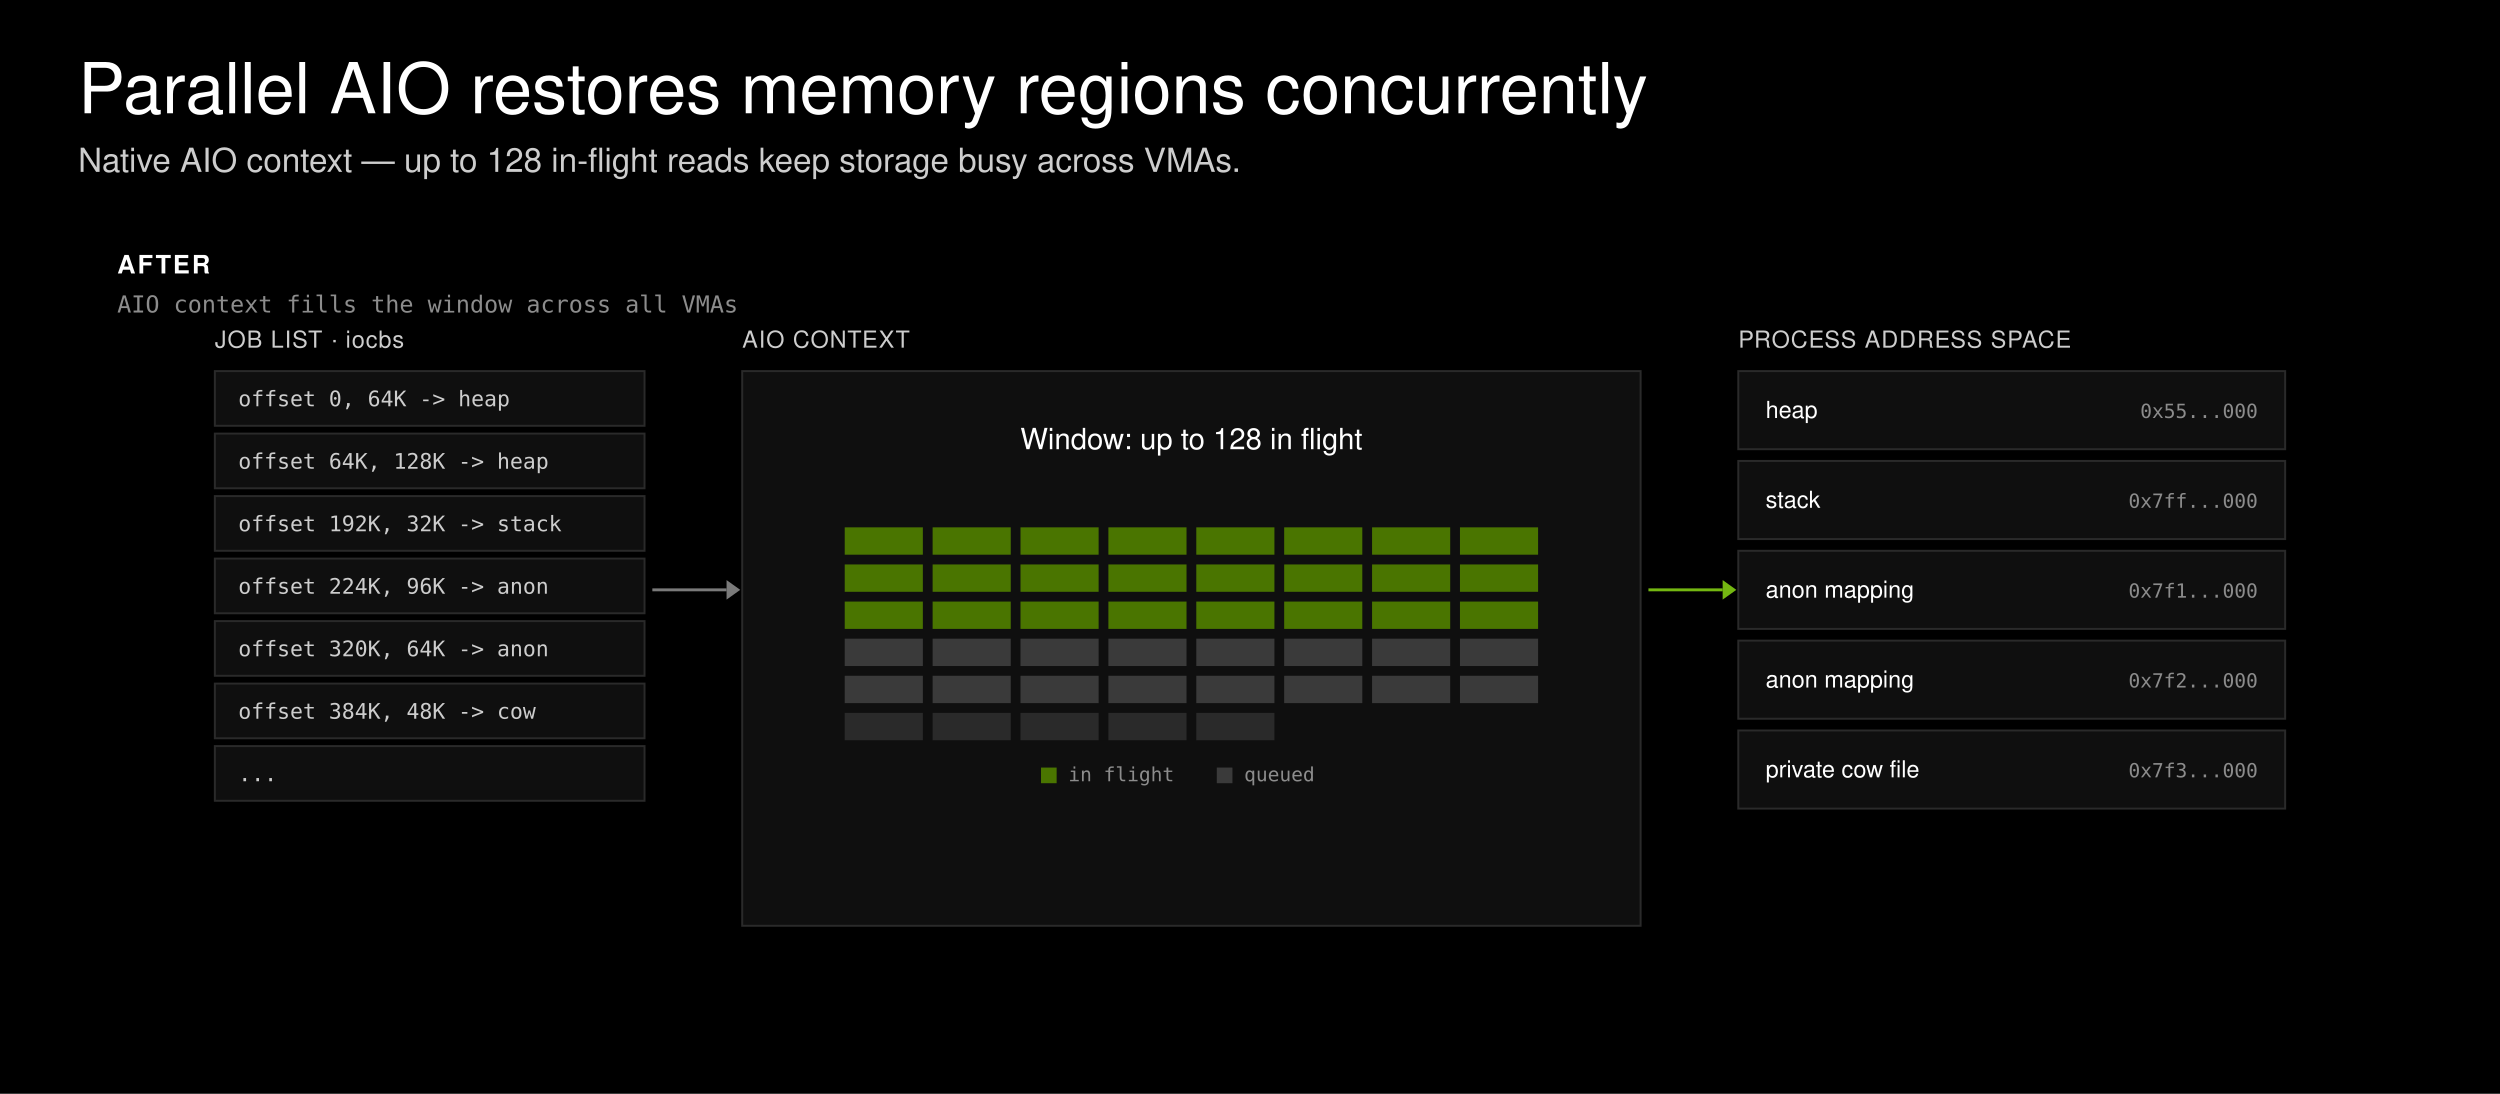
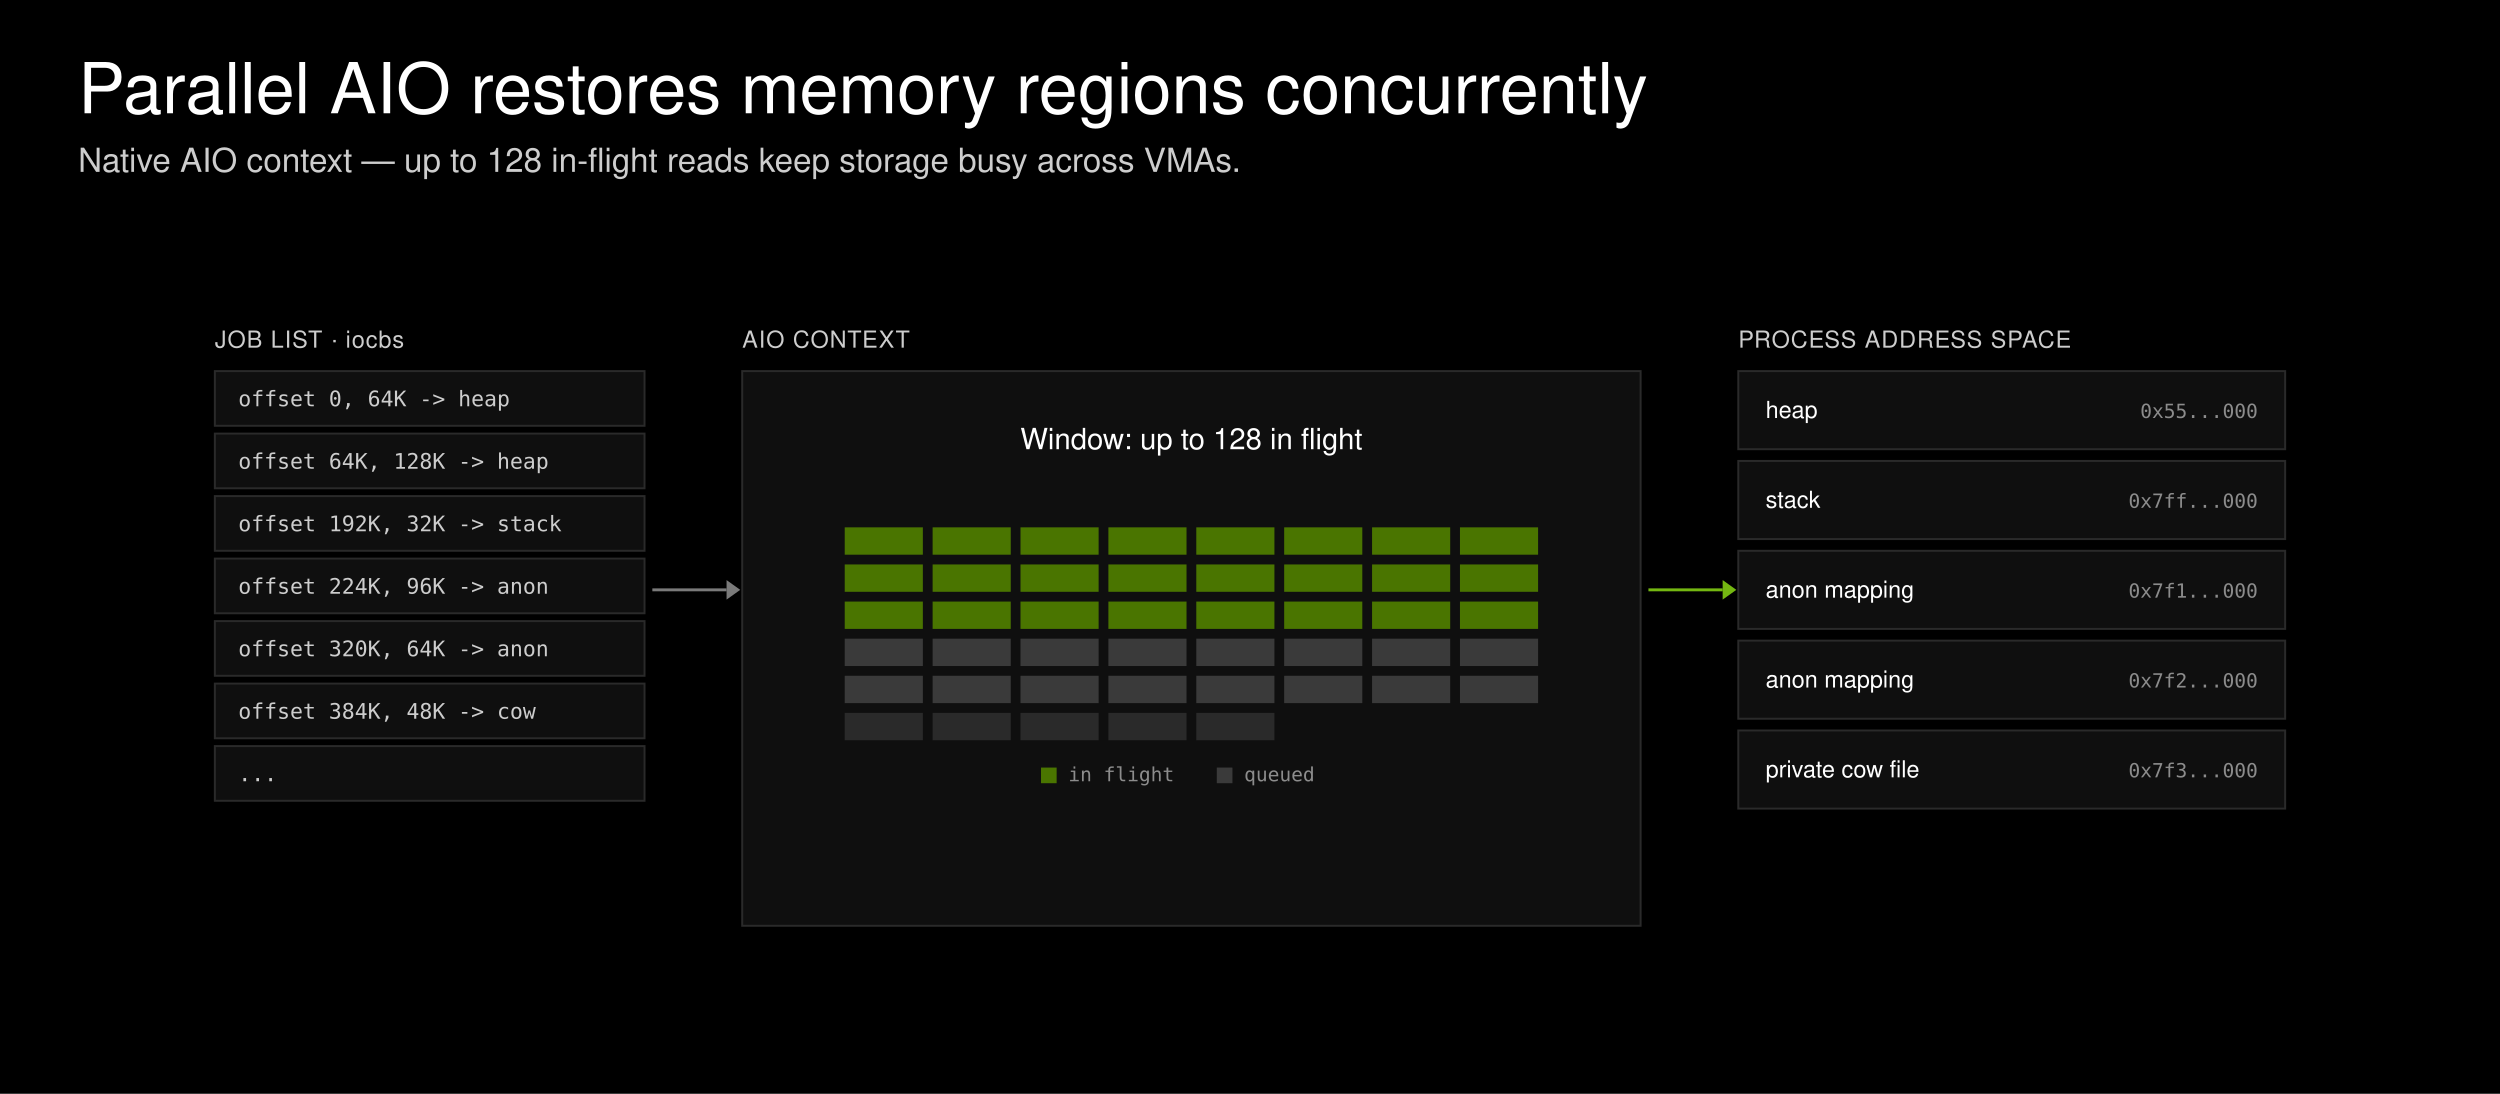
<svg xmlns="http://www.w3.org/2000/svg" width="1280" height="560" viewBox="0 0 1280 560" role="img" aria-label="Parallel AIO restore pipeline overlaps memory-region reads">
  <rect width="1280" height="560" fill="#000000" />
  <style>
  .title { font-family: "Helvetica Neue", Helvetica, Geist, Arial, sans-serif; font-size: 36px; font-weight: 300; fill: #ffffff; }
  .subtitle { font-family: "Helvetica Neue", Helvetica, Geist, Arial, sans-serif; font-size: 17px; font-weight: 300; fill: #cdcdcd; }
  .panel-label { font-family: Geist, "Helvetica Neue", Helvetica, Arial, sans-serif; font-size: 13px; font-weight: 600; fill: #ffffff; letter-spacing: 0.08em; text-transform: uppercase; }
  .panel-sub { font-family: "Geist Mono", "SF Mono", Menlo, Consolas, monospace; font-size: 12px; font-weight: 400; fill: #8c8c8c; }
  .section-label { font-family: Geist, "Helvetica Neue", Helvetica, Arial, sans-serif; font-size: 12px; font-weight: 500; fill: #cdcdcd; letter-spacing: 0.04em; text-transform: uppercase; }
  .card-title { font-family: Geist, "Helvetica Neue", Helvetica, Arial, sans-serif; font-size: 15px; font-weight: 500; fill: #ffffff; }
  .card-meta { font-family: "Geist Mono", "SF Mono", Menlo, Consolas, monospace; font-size: 11px; font-weight: 400; fill: #8c8c8c; }
  .item { font-family: "Geist Mono", "SF Mono", Menlo, Consolas, monospace; font-size: 11px; font-weight: 400; fill: #cdcdcd; }
  .vma-label { font-family: Geist, "Helvetica Neue", Helvetica, Arial, sans-serif; font-size: 12px; font-weight: 500; fill: #ffffff; }
  .vma-addr { font-family: "Geist Mono", "SF Mono", Menlo, Consolas, monospace; font-size: 10px; font-weight: 400; fill: #8c8c8c; }
  .arrow-label { font-family: Geist, "Helvetica Neue", Helvetica, Arial, sans-serif; font-size: 12px; font-weight: 500; fill: #cdcdcd; }
  .arrow-meta { font-family: "Geist Mono", "SF Mono", Menlo, Consolas, monospace; font-size: 10px; font-weight: 400; fill: #8c8c8c; }
</style>
  <text class="title" x="40" y="58">Parallel AIO restores memory regions concurrently</text>
  <text class="subtitle" x="40" y="88">Native AIO context — up to 128 in-flight reads keep storage busy across VMAs.</text>
-   <text class="panel-label" x="60" y="140" fill="#74b711">AFTER</text>
-   <text class="panel-sub" x="60" y="160">AIO context fills the window across all VMAs</text>
  <text class="section-label" x="110.0" y="178">JOB LIST · iocbs</text>
  <text class="section-label" x="380.0" y="178">AIO CONTEXT</text>
  <text class="section-label" x="890.0" y="178">PROCESS ADDRESS SPACE</text>
  <rect x="110.0" y="190" width="220" height="28" fill="#0f0f0f" stroke="#2a2a2a" stroke-width="1" />
  <text class="item" x="122.0" y="208.0">offset 0,    64K -&gt; heap</text>
  <rect x="110.0" y="222" width="220" height="28" fill="#0f0f0f" stroke="#2a2a2a" stroke-width="1" />
  <text class="item" x="122.0" y="240.0">offset 64K,  128K -&gt; heap</text>
  <rect x="110.0" y="254" width="220" height="28" fill="#0f0f0f" stroke="#2a2a2a" stroke-width="1" />
  <text class="item" x="122.0" y="272.0">offset 192K, 32K -&gt; stack</text>
  <rect x="110.0" y="286" width="220" height="28" fill="#0f0f0f" stroke="#2a2a2a" stroke-width="1" />
  <text class="item" x="122.0" y="304.0">offset 224K, 96K -&gt; anon</text>
  <rect x="110.0" y="318" width="220" height="28" fill="#0f0f0f" stroke="#2a2a2a" stroke-width="1" />
  <text class="item" x="122.0" y="336.0">offset 320K, 64K -&gt; anon</text>
  <rect x="110.0" y="350" width="220" height="28" fill="#0f0f0f" stroke="#2a2a2a" stroke-width="1" />
  <text class="item" x="122.0" y="368.0">offset 384K, 48K -&gt; cow</text>
  <rect x="110.0" y="382" width="220" height="28" fill="#0f0f0f" stroke="#2a2a2a" stroke-width="1" />
  <text class="item" x="122.0" y="400.0">...</text>
  <rect x="380.0" y="190" width="460" height="284" fill="#0f0f0f" stroke="#2a2a2a" stroke-width="1" />
  <text class="card-title" x="610.0" y="230" text-anchor="middle">Window: up to 128 in flight</text>
  <rect x="432.5" y="270" width="40" height="14" fill="#4a7500" />
  <rect x="477.5" y="270" width="40" height="14" fill="#4a7500" />
  <rect x="522.5" y="270" width="40" height="14" fill="#4a7500" />
  <rect x="567.5" y="270" width="40" height="14" fill="#4a7500" />
  <rect x="612.5" y="270" width="40" height="14" fill="#4a7500" />
  <rect x="657.5" y="270" width="40" height="14" fill="#4a7500" />
  <rect x="702.5" y="270" width="40" height="14" fill="#4a7500" />
  <rect x="747.5" y="270" width="40" height="14" fill="#4a7500" />
  <rect x="432.5" y="289" width="40" height="14" fill="#4a7500" />
  <rect x="477.5" y="289" width="40" height="14" fill="#4a7500" />
  <rect x="522.5" y="289" width="40" height="14" fill="#4a7500" />
  <rect x="567.5" y="289" width="40" height="14" fill="#4a7500" />
  <rect x="612.5" y="289" width="40" height="14" fill="#4a7500" />
  <rect x="657.5" y="289" width="40" height="14" fill="#4a7500" />
  <rect x="702.5" y="289" width="40" height="14" fill="#4a7500" />
  <rect x="747.5" y="289" width="40" height="14" fill="#4a7500" />
  <rect x="432.5" y="308" width="40" height="14" fill="#4a7500" />
  <rect x="477.5" y="308" width="40" height="14" fill="#4a7500" />
  <rect x="522.5" y="308" width="40" height="14" fill="#4a7500" />
  <rect x="567.5" y="308" width="40" height="14" fill="#4a7500" />
  <rect x="612.5" y="308" width="40" height="14" fill="#4a7500" />
  <rect x="657.5" y="308" width="40" height="14" fill="#4a7500" />
  <rect x="702.5" y="308" width="40" height="14" fill="#4a7500" />
  <rect x="747.5" y="308" width="40" height="14" fill="#4a7500" />
  <rect x="432.5" y="327" width="40" height="14" fill="#3a3a3a" />
  <rect x="477.5" y="327" width="40" height="14" fill="#3a3a3a" />
  <rect x="522.5" y="327" width="40" height="14" fill="#3a3a3a" />
  <rect x="567.5" y="327" width="40" height="14" fill="#3a3a3a" />
  <rect x="612.5" y="327" width="40" height="14" fill="#3a3a3a" />
  <rect x="657.5" y="327" width="40" height="14" fill="#3a3a3a" />
  <rect x="702.5" y="327" width="40" height="14" fill="#3a3a3a" />
  <rect x="747.5" y="327" width="40" height="14" fill="#3a3a3a" />
  <rect x="432.5" y="346" width="40" height="14" fill="#3a3a3a" />
  <rect x="477.5" y="346" width="40" height="14" fill="#3a3a3a" />
  <rect x="522.5" y="346" width="40" height="14" fill="#3a3a3a" />
  <rect x="567.5" y="346" width="40" height="14" fill="#3a3a3a" />
  <rect x="612.5" y="346" width="40" height="14" fill="#3a3a3a" />
  <rect x="657.5" y="346" width="40" height="14" fill="#3a3a3a" />
  <rect x="702.5" y="346" width="40" height="14" fill="#3a3a3a" />
  <rect x="747.5" y="346" width="40" height="14" fill="#3a3a3a" />
  <rect x="432.5" y="365" width="40" height="14" fill="#2a2a2a" />
  <rect x="477.5" y="365" width="40" height="14" fill="#2a2a2a" />
  <rect x="522.5" y="365" width="40" height="14" fill="#2a2a2a" />
  <rect x="567.5" y="365" width="40" height="14" fill="#2a2a2a" />
  <rect x="612.5" y="365" width="40" height="14" fill="#2a2a2a" />
  <rect x="533.0" y="393" width="8" height="8" fill="#4a7500" />
  <text class="arrow-meta" x="547.0" y="400" fill="#cdcdcd">in flight</text>
  <rect x="623.0" y="393" width="8" height="8" fill="#3a3a3a" />
  <text class="arrow-meta" x="637.0" y="400" fill="#cdcdcd">queued</text>
  <rect x="890.0" y="190.0" width="280" height="40" fill="#0f0f0f" stroke="#2a2a2a" stroke-width="1" />
  <text class="vma-label" x="904.0" y="214.0">heap</text>
  <text class="vma-addr" x="1156.0" y="214.0" text-anchor="end">0x55...000</text>
  <rect x="890.0" y="236.0" width="280" height="40" fill="#0f0f0f" stroke="#2a2a2a" stroke-width="1" />
  <text class="vma-label" x="904.0" y="260.0">stack</text>
  <text class="vma-addr" x="1156.0" y="260.0" text-anchor="end">0x7ff...000</text>
  <rect x="890.0" y="282.0" width="280" height="40" fill="#0f0f0f" stroke="#2a2a2a" stroke-width="1" />
  <text class="vma-label" x="904.0" y="306.0">anon mapping</text>
  <text class="vma-addr" x="1156.0" y="306.0" text-anchor="end">0x7f1...000</text>
  <rect x="890.0" y="328.0" width="280" height="40" fill="#0f0f0f" stroke="#2a2a2a" stroke-width="1" />
  <text class="vma-label" x="904.0" y="352.0">anon mapping</text>
  <text class="vma-addr" x="1156.0" y="352.0" text-anchor="end">0x7f2...000</text>
  <rect x="890.0" y="374.0" width="280" height="40" fill="#0f0f0f" stroke="#2a2a2a" stroke-width="1" />
  <text class="vma-label" x="904.0" y="398.0">private cow file</text>
  <text class="vma-addr" x="1156.0" y="398.0" text-anchor="end">0x7f3...000</text>
  <line x1="334.0" y1="302.0" x2="372.0" y2="302.0" stroke="#7a7a7a" stroke-width="1.5" />
  <polygon points="372.0,297.0 379.0,302.0 372.0,307.0" fill="#7a7a7a" />
  <line x1="844.0" y1="302.0" x2="882.0" y2="302.0" stroke="#74b711" stroke-width="1.5" />
  <polygon points="882.0,297.0 889.0,302.0 882.0,307.0" fill="#74b711" />
</svg>
